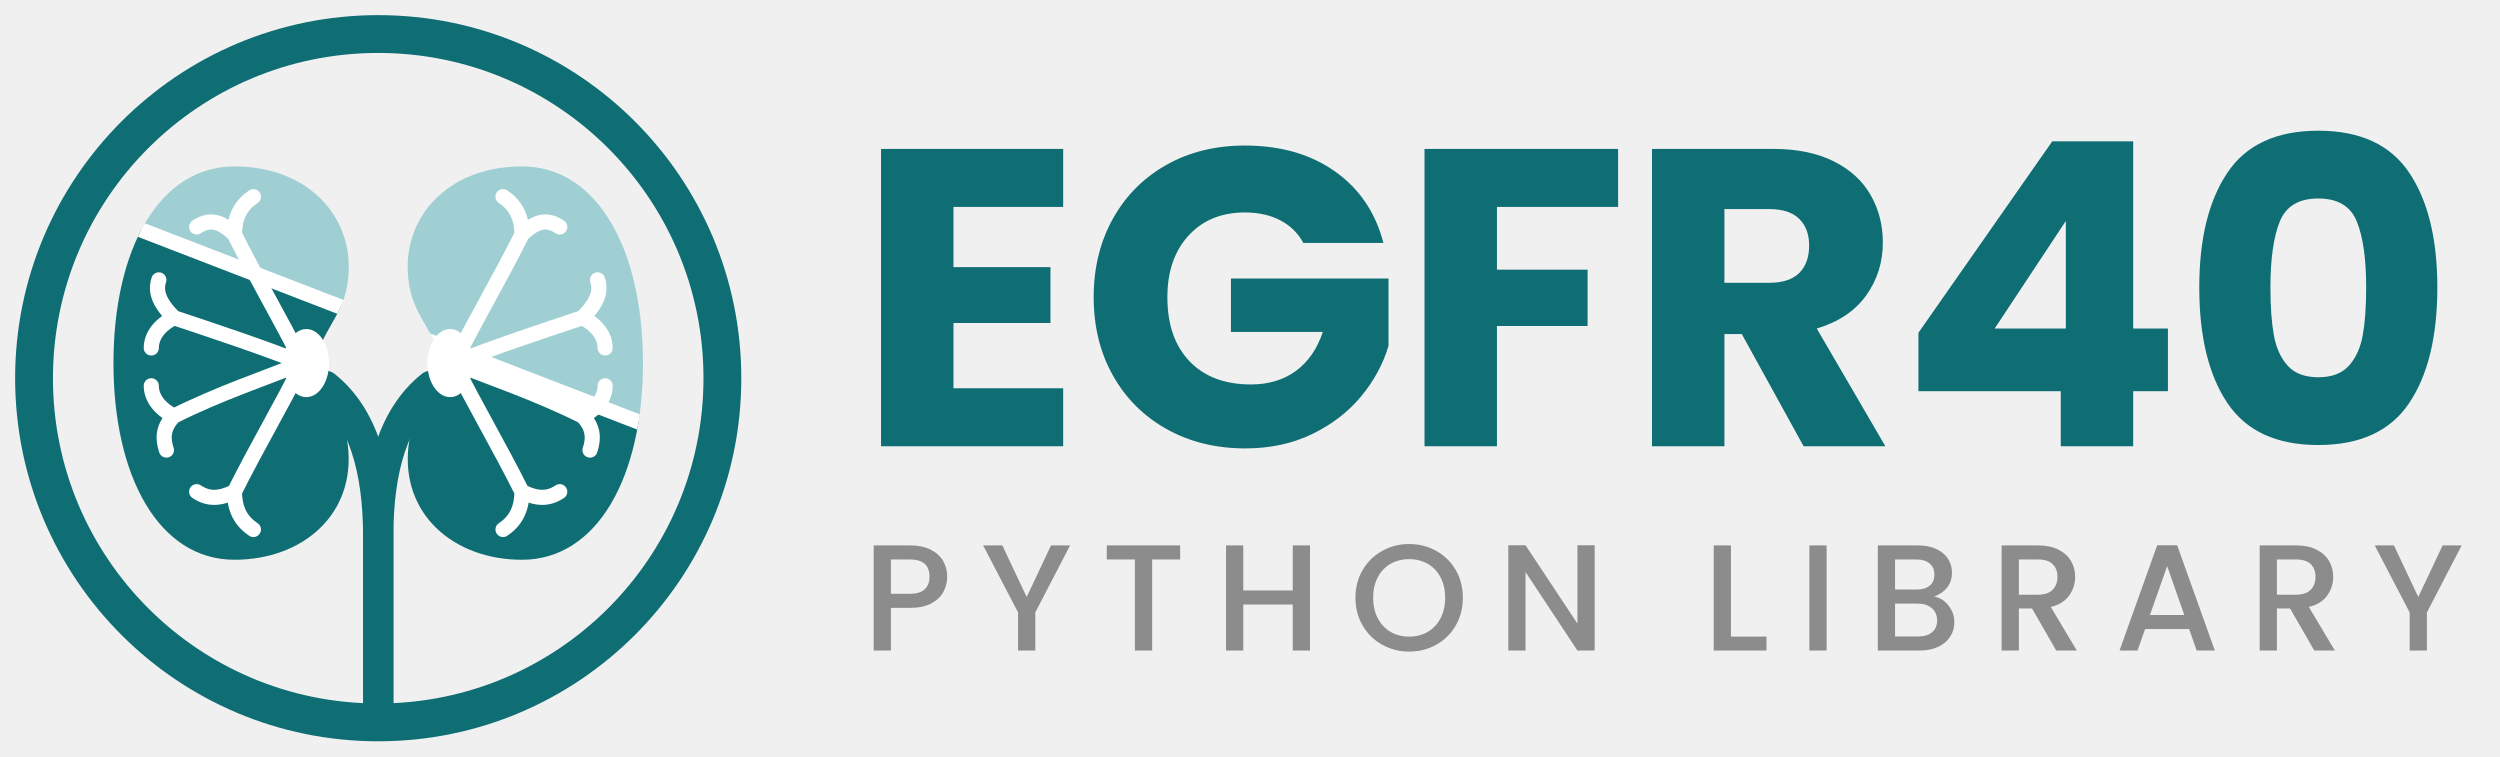
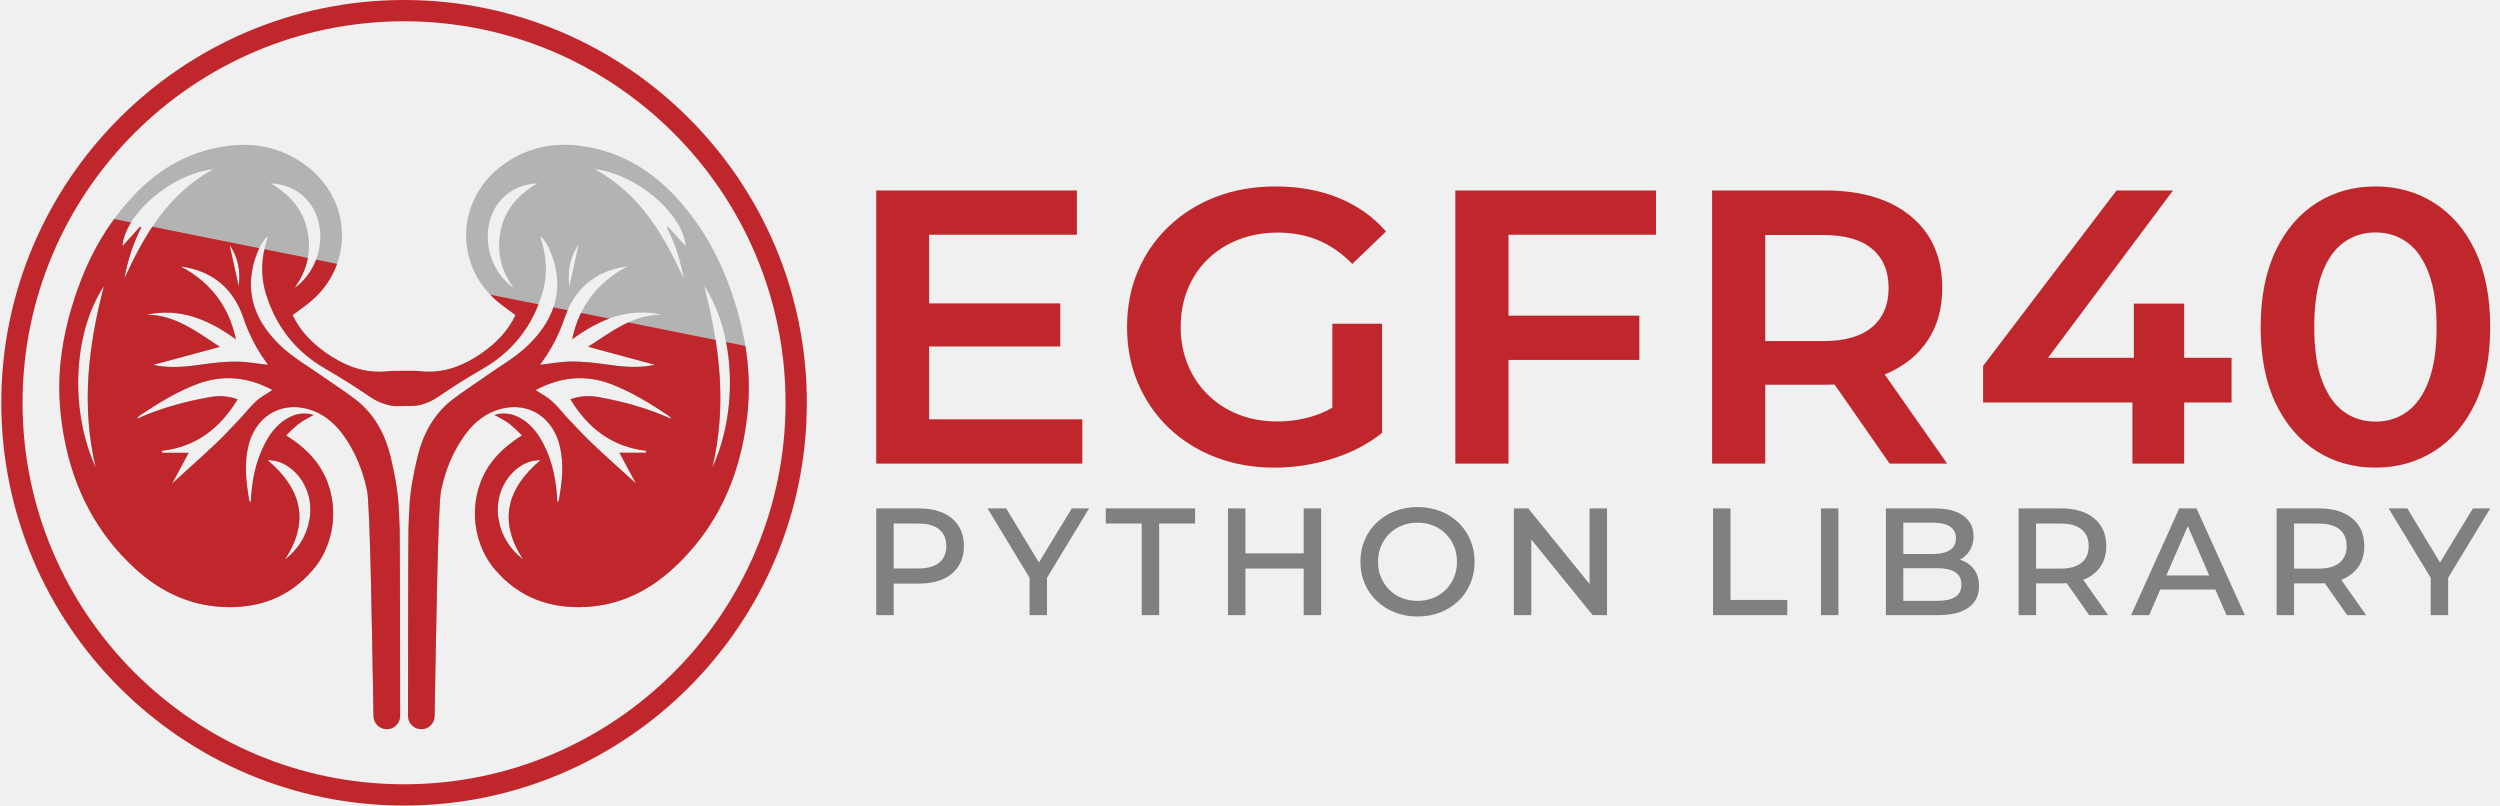
- <svg xmlns="http://www.w3.org/2000/svg" viewBox="0 0 661 200" width="661" height="200" role="img" aria-label="egfr40 Python library">
+ <svg xmlns="http://www.w3.org/2000/svg" viewBox="0 0 1170.29 377.48" width="1170" height="377" role="img" aria-label="egfr40 Python library">
  <defs>
-     <clipPath id="kl">
-       <path d="M62 44C82 44 94 58 92 74C91 84 84 88 84 96C84 104 91 108 92 118C94 136 80 148 62 148C42 148 30 126 30 96C30 66 42 44 62 44Z" />
-       <path d="M62 44C82 44 94 58 92 74C91 84 84 88 84 96C84 104 91 108 92 118C94 136 80 148 62 148C42 148 30 126 30 96C30 66 42 44 62 44Z" transform="matrix(-1 0 0 1 200 0)" />
+     <clipPath id="fnl">
+       <path d="M0 378H378V168.0L0 92.0Z" />
    </clipPath>
  </defs>
-   <circle cx="100" cy="100" r="91" fill="none" stroke="#0E6E74" stroke-width="10" />
-   <path d="M86 102C96 110 100 124 100 142V186" fill="none" stroke="#0E6E74" stroke-width="8" stroke-linecap="round" stroke-linejoin="round" />
-   <g transform="matrix(-1 0 0 1 200 0)">
-     <path d="M86 102C96 110 100 124 100 142V186" fill="none" stroke="#0E6E74" stroke-width="8" stroke-linecap="round" stroke-linejoin="round" />
-   </g>
-   <g clip-path="url(#kl)">
-     <path d="M0 0H200V123.6L0 46.4Z" fill="#9FCFD2" />
-     <path d="M0 200H200V123.6L0 46.4Z" fill="#0E6E74" />
-     <path d="M0 46.4L200 123.6" fill="none" stroke="#FFFFFF" stroke-width="4" />
-   </g>
-   <g fill="none" stroke="#FFFFFF" stroke-width="4" stroke-linecap="round" stroke-linejoin="round">
-     <path d="M80 96C74 84 68 74 62 62M62 62C58 58 55 58 52 60M62 62C62 57 64 54 67 52" />
-     <path d="M80 96C70 92 58 88 46 84M46 84C42 80 41 77 42 74M46 84C42 86 40 89 40 92" />
-     <path d="M80 96C70 100 58 104 46 110M46 110C42 108 40 105 40 102M46 110C43 113 43 116 44 119" />
-     <path d="M80 96C74 108 68 118 62 130M62 130C58 132 55 132 52 130M62 130C62 135 64 138 67 140" />
-   </g>
-   <ellipse cx="81" cy="96" rx="6" ry="9" fill="#FFFFFF" />
-   <g transform="matrix(-1 0 0 1 200 0)">
-     <g fill="none" stroke="#FFFFFF" stroke-width="4" stroke-linecap="round" stroke-linejoin="round">
-       <path d="M80 96C74 84 68 74 62 62M62 62C58 58 55 58 52 60M62 62C62 57 64 54 67 52" />
-       <path d="M80 96C70 92 58 88 46 84M46 84C42 80 41 77 42 74M46 84C42 86 40 89 40 92" />
-       <path d="M80 96C70 100 58 104 46 110M46 110C42 108 40 105 40 102M46 110C43 113 43 116 44 119" />
-       <path d="M80 96C74 108 68 118 62 130M62 130C58 132 55 132 52 130M62 130C62 135 64 138 67 140" />
-     </g>
-     <ellipse cx="81" cy="96" rx="6" ry="9" fill="#FFFFFF" />
-   </g>
-   <path d="M252.096 54.72V70.624H277.744V85.408H252.096V102.656H281.104V118.0H232.944V39.376H281.104V54.72ZM344.608 64.24Q342.48 60.32 338.504 58.248Q334.528 56.176 329.152 56.176Q319.856 56.176 314.256 62.28Q308.656 68.384 308.656 78.576Q308.656 89.44 314.536 95.544Q320.416 101.648 330.72 101.648Q337.776 101.648 342.648 98.064Q347.52 94.48 349.76 87.76H325.456V73.648H367.12V91.456Q364.992 98.624 359.896 104.784Q354.8 110.944 346.96 114.752Q339.12 118.56 329.264 118.56Q317.616 118.56 308.488 113.464Q299.36 108.368 294.264 99.296Q289.168 90.224 289.168 78.576Q289.168 66.928 294.264 57.8Q299.36 48.672 308.432 43.576Q317.504 38.48 329.152 38.48Q343.264 38.48 352.952 45.312Q362.64 52.144 365.776 64.24ZM427.824 39.376V54.72H395.792V71.296H419.76V86.192H395.792V118.0H376.64V39.376ZM476.88 118.0 460.528 88.32H455.936V118.0H436.784V39.376H468.928Q478.224 39.376 484.776 42.624Q491.328 45.872 494.576 51.528Q497.824 57.184 497.824 64.128Q497.824 71.968 493.4 78.128Q488.976 84.288 480.352 86.864L498.496 118.0ZM455.936 74.768H467.808Q473.072 74.768 475.704 72.192Q478.336 69.616 478.336 64.912Q478.336 60.432 475.704 57.856Q473.072 55.28 467.808 55.28H455.936ZM507.232 103.44V87.984L542.624 37.36H564.016V86.864H573.2V103.44H564.016V118.0H544.864V103.44ZM546.208 58.416 527.392 86.864H546.208ZM612.96 34.56Q629.536 34.56 636.984 45.648Q644.432 56.736 644.432 76.0Q644.432 95.488 636.984 106.576Q629.536 117.664 612.96 117.664Q596.384 117.664 588.936 106.576Q581.488 95.488 581.488 76.0Q581.488 56.736 588.936 45.648Q596.384 34.56 612.96 34.56ZM612.96 52.48Q605.232 52.48 602.768 58.584Q600.304 64.688 600.304 76.0Q600.304 83.616 601.2 88.6Q602.096 93.584 604.84 96.664Q607.584 99.744 612.96 99.744Q618.336 99.744 621.08 96.664Q623.824 93.584 624.72 88.6Q625.616 83.616 625.616 76.0Q625.616 64.688 623.152 58.584Q620.688 52.48 612.96 52.48Z" fill="#0E6E74" />
-   <path d="M240.6 160.72H235.56V172.0H231.0V144.2H240.6Q243.8 144.2 246.02 145.3Q248.24 146.4 249.34 148.28Q250.44 150.16 250.44 152.48Q250.44 154.6 249.44 156.48Q248.44 158.36 246.24 159.54Q244.04 160.72 240.6 160.72ZM245.76 152.48Q245.76 147.92 240.6 147.92H235.56V157.0H240.6Q243.2 157.0 244.48 155.82Q245.76 154.64 245.76 152.48ZM282.935 144.2 273.735 161.92V172.0H269.175V161.92L259.935 144.2H265.015L271.455 157.84L277.895 144.2ZM312.03 144.2V147.92H304.63V172.0H300.07V147.92H292.63V144.2ZM346.364 144.2V172.0H341.804V159.84H328.724V172.0H324.164V144.2H328.724V156.12H341.804V144.2ZM358.379 158.04Q358.379 153.96 360.279 150.72Q362.179 147.48 365.439 145.66Q368.699 143.84 372.579 143.84Q376.499 143.84 379.759 145.66Q383.019 147.48 384.899 150.72Q386.779 153.96 386.779 158.04Q386.779 162.12 384.899 165.38Q383.019 168.64 379.759 170.46Q376.499 172.28 372.579 172.28Q368.699 172.28 365.439 170.46Q362.179 168.64 360.279 165.38Q358.379 162.12 358.379 158.04ZM382.099 158.04Q382.099 154.96 380.879 152.64Q379.659 150.32 377.499 149.08Q375.339 147.84 372.579 147.84Q369.819 147.84 367.659 149.08Q365.499 150.32 364.279 152.64Q363.059 154.96 363.059 158.04Q363.059 161.12 364.279 163.46Q365.499 165.8 367.659 167.06Q369.819 168.32 372.579 168.32Q375.339 168.32 377.499 167.06Q379.659 165.8 380.879 163.46Q382.099 161.12 382.099 158.04ZM421.634 172.0H417.074L403.354 151.24V172.0H398.794V144.16H403.354L417.074 164.88V144.16H421.634ZM457.663 168.32H467.063V172.0H453.103V144.2H457.663ZM482.958 144.2V172.0H478.398V144.2ZM516.733 164.52Q516.733 166.64 515.633 168.34Q514.533 170.04 512.453 171.02Q510.373 172.0 507.613 172.0H496.493V144.2H507.093Q509.933 144.2 511.973 145.16Q514.013 146.12 515.053 147.74Q516.093 149.36 516.093 151.36Q516.093 153.76 514.813 155.36Q513.533 156.96 511.373 157.72Q513.613 158.12 515.173 160.08Q516.733 162.04 516.733 164.52ZM501.053 155.88H506.693Q508.933 155.88 510.193 154.86Q511.453 153.84 511.453 151.92Q511.453 150.04 510.193 148.98Q508.933 147.92 506.693 147.92H501.053ZM512.173 164.04Q512.173 162.0 510.773 160.8Q509.373 159.6 507.053 159.6H501.053V168.28H507.213Q509.533 168.28 510.853 167.16Q512.173 166.04 512.173 164.04ZM543.668 172.0 537.268 160.88H533.788V172.0H529.228V144.2H538.828Q542.028 144.2 544.248 145.32Q546.468 146.44 547.568 148.32Q548.668 150.2 548.668 152.52Q548.668 155.24 547.088 157.46Q545.508 159.68 542.228 160.48L549.108 172.0ZM533.788 157.24H538.828Q541.388 157.24 542.688 155.96Q543.988 154.68 543.988 152.52Q543.988 150.36 542.708 149.14Q541.428 147.92 538.828 147.92H533.788ZM578.802 166.32H567.162L565.162 172.0H560.402L570.362 144.16H575.642L585.602 172.0H580.802ZM577.522 162.6 573.002 149.68 568.442 162.6ZM611.897 172.0 605.497 160.88H602.017V172.0H597.457V144.2H607.057Q610.257 144.2 612.477 145.32Q614.697 146.44 615.797 148.32Q616.897 150.2 616.897 152.52Q616.897 155.24 615.317 157.46Q613.737 159.68 610.457 160.48L617.337 172.0ZM602.017 157.24H607.057Q609.617 157.24 610.917 155.96Q612.217 154.68 612.217 152.52Q612.217 150.36 610.937 149.14Q609.657 147.92 607.057 147.92H602.017ZM650.872 144.2 641.672 161.92V172.0H637.112V161.92L627.872 144.2H632.952L639.392 157.84L645.832 144.2Z" fill="#8C8C8C" />
+   <path fill="#B3B3B3" d="M350.12,175.21c-.78-13.88-3.97-27.36-8.69-40.44-4.53-12.56-10.63-24.27-18.82-34.8-11.31-14.56-25.1-25.68-43.37-30.17-15.59-3.81-30.57-2.35-43.87,7.22-22.43,16.15-23.11,46.6-3.53,63.67,2.83,2.47,6,4.59,9.11,6.96-3.39,7.3-8.91,12.94-15.49,17.61-7.64,5.36-15.93,8.99-25.34,8.91-.3,0-.58,0-.88-.02h-.58c-.34-.04-.7-.04-1.04-.08h-.16c-.98-.08-1.93-.16-2.87-.28h-10.14c-.93,0-1.85,.06-2.78,.15s-1.9,.15-2.85,.21h-.58c-.3,.04-.58,.04-.86,.04-9.45,.06-17.73-3.57-25.34-8.93-6.58-4.67-12.12-10.31-15.51-17.61,3.11-2.35,6.28-4.47,9.11-6.94,19.58-17.07,18.88-47.54-3.53-63.67-13.3-9.59-28.28-11.03-43.87-7.22-18.29,4.47-32.06,15.59-43.35,30.15-8.22,10.55-14.32,22.23-18.84,34.8-4.73,13.1-7.92,26.56-8.69,40.44-.58,10.23,.3,20.44,2.23,30.51,4.57,23.69,15.09,44.15,32.9,60.52,11.53,10.61,25.04,17.31,40.96,18.17,16.95,.9,31.47-4.33,42.71-17.55,11.63-13.68,12.56-34.82,2.17-49.43-3.87-5.48-8.89-9.61-14.86-13.42,2.11-1.93,3.93-3.97,6.08-5.54,2.11-1.6,4.57-2.71,6.82-4.03-2.89-.98-6.74-.88-9.79,.38-6.48,2.67-10.45,7.78-13.44,13.82-4.23,8.37-5.82,17.39-6.22,26.84-.32-.46-.68-.74-.74-1.08-1.46-8.28-2.39-16.55-.52-24.89,3.05-13.66,14.26-21.16,27.18-18.05,7.3,1.75,12.9,6.24,17.29,12.22,5.74,7.9,9.35,16.83,11.29,26.3,1.43,6.97,2.39,70.73,3,105.61,.06,3.4,2.83,6.11,6.23,6.11h0c3.44,0,6.24-2.79,6.24-6.23-.01-29.23-.09-83.15-.2-87.13-.1-3.67-.28-7.34-.48-11.01-.42-7.72-1.91-15.45-3.71-23.01-.18-.76-.38-1.5-.58-2.23-.96-3.43-2.15-6.72-3.69-9.83-.28-.54-.56-1.1-.86-1.64-2.77-5.08-6.46-9.63-11.33-13.4-5.08-3.89-10.51-7.32-15.75-11.03-6.54-4.65-13.7-8.67-19.44-14.18-11.51-10.99-17.09-24.29-12.02-40.46,1.26-3.99,3.01-7.72,5.86-10.87,.04,.66-.06,1.24-.24,1.79-2.59,8.26-3.01,16.71-.52,24.93,4.63,15.27,13.76,27.18,27.76,35.27,7.08,4.11,14.04,8.45,20.8,13.1,1.58,1.08,3.21,1.99,4.89,2.69,.28,.14,.56,.26,.86,.36,.82,.32,1.64,.58,2.49,.8,0,0,.62,.24,1.6,.42,.44,.1,.94,.18,1.5,.22h.04c.66,.08,1.38,.08,2.15,.04,2.23,0,5.02-.06,6.74-.1,1.26-.02,2.51-.18,3.71-.48,.34-.1,.68-.2,1-.3,.62-.18,1.18-.38,1.77-.62,.3-.1,.58-.22,.88-.34,1.66-.7,3.29-1.62,4.87-2.69,6.76-4.65,13.72-8.99,20.82-13.1,13.98-8.1,23.13-20,27.74-35.27,2.49-8.22,2.07-16.67-.5-24.93-.2-.56-.3-1.14-.24-1.81,2.83,3.15,4.59,6.9,5.84,10.89,5.06,16.15-.54,29.47-12.02,40.46-5.74,5.48-12.9,9.53-19.44,14.18-5.24,3.71-10.67,7.14-15.73,11.03-4.87,3.75-8.57,8.3-11.33,13.38-.18,.31-.34,.62-.5,.93-.73,1.4-1.4,2.83-1.98,4.31-.78,2.01-1.51,4.1-2.07,6.25-.22,.74-.42,1.48-.58,2.21-1.81,7.56-3.31,15.31-3.73,23.03-.02,.32-.04,.62-.04,.96-.2,3.33-.34,6.7-.42,10.05-.13,4-.21,57.9-.22,87.13,0,3.44,2.79,6.23,6.24,6.23h0c3.4,0,6.18-2.71,6.23-6.11,.61-34.9,1.57-98.66,3-105.63,1.93-9.45,5.54-18.38,11.29-26.28,4.37-5.98,9.97-10.47,17.29-12.22,12.94-3.11,24.13,4.39,27.2,18.05,1.87,8.34,.92,16.61-.56,24.89-.04,.34-.4,.62-.7,1.08-.42-9.47-2.01-18.46-6.22-26.86-3.03-6.02-6.98-11.13-13.44-13.8-3.07-1.26-6.92-1.38-9.81-.38,2.27,1.3,4.71,2.43,6.82,4.01,2.15,1.6,3.99,3.63,6.08,5.56-5.96,3.81-10.97,7.94-14.86,13.42-10.39,14.62-9.45,35.75,2.17,49.43,11.25,13.22,25.76,18.44,42.71,17.55,15.91-.86,29.45-7.56,40.96-18.17,17.81-16.37,28.34-36.83,32.9-60.52,1.93-10.09,2.81-20.28,2.23-30.51ZM44.26,219.07c-11.96-25.76-11.07-62.41,3.87-85.09-7.48,28.45-10.69,56.53-3.87,85.09Zm89.67-.76c8.18,5.18,12.22,15.13,10.51,25.06-1.36,7.78-5.26,13.92-11.51,18.84,11.57-17.77,7.98-33-8.14-46.6,3.83,.04,6.6,1.06,9.13,2.69Zm-22.69-84.21c-1.4-6.34-2.79-12.66-4.27-19.42,4.11,6.14,5.22,12.56,4.27,19.42Zm-53.54-3.59c1.48-8.37,4.03-16.35,7.9-23.95-.18-.1-.38-.22-.54-.32-2.77,3.03-5.52,6.08-8.3,9.11,1.14-15.06,22.95-33.82,42.57-36.05-21.22,11.65-32.24,30.73-41.64,51.21Zm61.66,57.53c-2.83,2.61-5.16,5.72-7.84,8.53-3.71,3.93-7.4,7.88-11.33,11.59-6.12,5.8-12.42,11.41-18.66,17.07-.34,.3-.68,.58-1.44,1.32,2.65-4.99,5.02-9.41,7.72-14.38h-12.32c-.1-.32-.2-.62-.32-.94,16.09-1.73,27.38-10.61,35.57-24.09-3.99-1.56-8.55-1.85-13.04-1.06-11.49,2.05-22.71,5.08-33.42,9.87-.12,.04-.28,0-.76,0,.56-.52,.9-.94,1.32-1.22,8.59-5.7,17.37-11.17,27.04-14.8,12.04-4.53,23.81-3.29,35.19,2.85-2.69,1.79-5.48,3.21-7.72,5.24Zm5.16-17.81c.18,.22,.28,.5,.42,.74-4.99-.56-9.85-1.48-14.74-1.52-5.3-.02-10.63,.54-15.89,1.3-7.16,1.06-14.26,1.81-21.46,.56-.76-.12-1.5-.32-1.62-.36,9.91-2.67,20.34-5.48,31.23-8.41-10.81-6.96-20.78-15-34.34-15.07,15.93-3.41,29.25,2.41,41.83,11.55-3.27-15.47-11.88-26.78-25.96-34.2,.96,.16,1.93,.28,2.91,.48,.98,.2,1.95,.44,2.91,.7,12.12,3.37,19.72,11.37,23.69,23.11,2.59,7.62,6.22,14.68,11.01,21.14Zm1.75-84.29c10.53,.48,18.7,6.66,21.85,16.17,3.89,11.72-.66,25.9-10.73,32.84,6.14-8.45,8.04-17.51,6.02-27.08-2.05-9.73-8.2-16.73-17.15-21.93Zm107.78,21.93c-2.01,9.57-.12,18.62,6.02,27.06-10.05-6.92-14.62-21.12-10.73-32.82,3.15-9.53,11.35-15.69,21.85-16.17-8.93,5.18-15.11,12.2-17.15,21.93Zm10.49,154.32c-6.26-4.91-10.15-11.05-11.51-18.82-1.69-9.93,2.33-19.88,10.51-25.08,2.53-1.62,5.3-2.63,9.13-2.67-16.09,13.58-19.7,28.83-8.14,46.58Zm25.96-147.52c-1.48,6.76-2.87,13.08-4.27,19.42-.96-6.86,.16-13.3,4.27-19.42Zm-17.55,55.55c4.79-6.46,8.41-13.54,11.01-21.14,3.97-11.74,11.57-19.74,23.69-23.11,.96-.26,1.93-.5,2.93-.7,.96-.2,1.93-.32,2.91-.48-14.1,7.42-22.71,18.72-25.98,34.2,12.58-9.13,25.9-14.98,41.83-11.55-13.56,.08-23.53,8.12-34.34,15.05,10.89,2.95,21.32,5.74,31.23,8.43-.12,.04-.86,.24-1.62,.36-7.2,1.26-14.3,.5-21.46-.56-5.24-.76-10.59-1.32-15.89-1.3-4.89,.02-9.75,.96-14.74,1.5,.14-.24,.26-.5,.42-.72Zm60.22,25.72c-10.67-4.79-21.89-7.82-33.4-9.89-4.49-.8-9.05-.48-13.06,1.08,8.22,13.48,19.5,22.35,35.59,24.09-.12,.3-.22,.62-.34,.94h-12.3c2.69,4.97,5.06,9.39,7.72,14.36-.78-.72-1.1-1-1.44-1.3-6.22-5.68-12.54-11.29-18.66-17.07-3.93-3.71-7.62-7.66-11.33-11.59-2.67-2.81-5.01-5.94-7.86-8.53-2.23-2.03-5.01-3.45-7.72-5.24,11.43-6.14,23.19-7.38,35.21-2.87,9.67,3.65,18.44,9.11,27.04,14.82,.42,.28,.76,.7,1.32,1.22-.46,0-.64,.04-.78,0Zm6.6-65.46c-9.39-20.48-20.4-39.56-41.62-51.19,19.58,2.23,41.4,21,42.55,36.03-2.75-3.01-5.52-6.06-8.3-9.09-.16,.1-.36,.2-.54,.32,3.87,7.58,6.42,15.55,7.9,23.93Zm13.44,88.57c6.82-28.55,3.61-56.63-3.85-85.09,14.94,22.67,15.83,59.3,3.85,85.09Z" />
+   <path fill="#c0272d" clip-path="url(#fnl)" d="M350.12,175.21c-.78-13.88-3.97-27.36-8.69-40.44-4.53-12.56-10.63-24.27-18.82-34.8-11.31-14.56-25.1-25.68-43.37-30.17-15.59-3.81-30.57-2.35-43.87,7.22-22.43,16.15-23.11,46.6-3.53,63.67,2.83,2.47,6,4.59,9.11,6.96-3.39,7.3-8.91,12.94-15.49,17.61-7.64,5.36-15.93,8.99-25.34,8.91-.3,0-.58,0-.88-.02h-.58c-.34-.04-.7-.04-1.04-.08h-.16c-.98-.08-1.93-.16-2.87-.28h-10.14c-.93,0-1.85,.06-2.78,.15s-1.9,.15-2.85,.21h-.58c-.3,.04-.58,.04-.86,.04-9.45,.06-17.73-3.57-25.34-8.93-6.58-4.67-12.12-10.31-15.51-17.61,3.11-2.35,6.28-4.47,9.11-6.94,19.58-17.07,18.88-47.54-3.53-63.67-13.3-9.59-28.28-11.03-43.87-7.22-18.29,4.47-32.06,15.59-43.35,30.15-8.22,10.55-14.32,22.23-18.84,34.8-4.73,13.1-7.92,26.56-8.69,40.44-.58,10.23,.3,20.44,2.23,30.51,4.57,23.69,15.09,44.15,32.9,60.52,11.53,10.61,25.04,17.31,40.96,18.17,16.95,.9,31.47-4.33,42.71-17.55,11.63-13.68,12.56-34.82,2.17-49.43-3.87-5.48-8.89-9.61-14.86-13.42,2.11-1.93,3.93-3.97,6.08-5.54,2.11-1.6,4.57-2.71,6.82-4.03-2.89-.98-6.74-.88-9.79,.38-6.48,2.67-10.45,7.78-13.44,13.82-4.23,8.37-5.82,17.39-6.22,26.84-.32-.46-.68-.74-.74-1.08-1.46-8.28-2.39-16.55-.52-24.89,3.05-13.66,14.26-21.16,27.18-18.05,7.3,1.75,12.9,6.24,17.29,12.22,5.74,7.9,9.35,16.83,11.29,26.3,1.43,6.97,2.39,70.73,3,105.61,.06,3.4,2.83,6.11,6.23,6.11h0c3.44,0,6.24-2.79,6.24-6.23-.01-29.23-.09-83.15-.2-87.13-.1-3.67-.28-7.34-.48-11.01-.42-7.72-1.91-15.45-3.71-23.01-.18-.76-.38-1.5-.58-2.23-.96-3.43-2.15-6.72-3.69-9.83-.28-.54-.56-1.1-.86-1.64-2.77-5.08-6.46-9.63-11.33-13.4-5.08-3.89-10.51-7.32-15.75-11.03-6.54-4.65-13.7-8.67-19.44-14.18-11.51-10.99-17.09-24.29-12.02-40.46,1.26-3.99,3.01-7.72,5.86-10.87,.04,.66-.06,1.24-.24,1.79-2.59,8.26-3.01,16.71-.52,24.93,4.63,15.27,13.76,27.18,27.76,35.27,7.08,4.11,14.04,8.45,20.8,13.1,1.58,1.08,3.21,1.99,4.89,2.69,.28,.14,.56,.26,.86,.36,.82,.32,1.64,.58,2.49,.8,0,0,.62,.24,1.6,.42,.44,.1,.94,.18,1.5,.22h.04c.66,.08,1.38,.08,2.15,.04,2.23,0,5.02-.06,6.74-.1,1.26-.02,2.51-.18,3.71-.48,.34-.1,.68-.2,1-.3,.62-.18,1.18-.38,1.77-.62,.3-.1,.58-.22,.88-.34,1.66-.7,3.29-1.62,4.87-2.69,6.76-4.65,13.72-8.99,20.82-13.1,13.98-8.1,23.13-20,27.74-35.27,2.49-8.22,2.07-16.67-.5-24.93-.2-.56-.3-1.14-.24-1.81,2.83,3.15,4.59,6.9,5.84,10.89,5.06,16.15-.54,29.47-12.02,40.46-5.74,5.48-12.9,9.53-19.44,14.18-5.24,3.71-10.67,7.14-15.73,11.03-4.87,3.75-8.57,8.3-11.33,13.38-.18,.31-.34,.62-.5,.93-.73,1.4-1.4,2.83-1.98,4.31-.78,2.01-1.51,4.1-2.07,6.25-.22,.74-.42,1.48-.58,2.21-1.81,7.56-3.31,15.31-3.73,23.03-.02,.32-.04,.62-.04,.96-.2,3.33-.34,6.7-.42,10.05-.13,4-.21,57.9-.22,87.13,0,3.44,2.79,6.23,6.24,6.23h0c3.4,0,6.18-2.71,6.23-6.11,.61-34.9,1.57-98.66,3-105.63,1.93-9.45,5.54-18.38,11.29-26.28,4.37-5.98,9.97-10.47,17.29-12.22,12.94-3.11,24.13,4.39,27.2,18.05,1.87,8.34,.92,16.61-.56,24.89-.04,.34-.4,.62-.7,1.08-.42-9.47-2.01-18.46-6.22-26.86-3.03-6.02-6.98-11.13-13.44-13.8-3.07-1.26-6.92-1.38-9.81-.38,2.27,1.3,4.71,2.43,6.82,4.01,2.15,1.6,3.99,3.63,6.08,5.56-5.96,3.81-10.97,7.94-14.86,13.42-10.39,14.62-9.45,35.75,2.17,49.43,11.25,13.22,25.76,18.44,42.71,17.55,15.91-.86,29.45-7.56,40.96-18.17,17.81-16.37,28.34-36.83,32.9-60.52,1.93-10.09,2.81-20.28,2.23-30.51ZM44.26,219.07c-11.96-25.76-11.07-62.41,3.87-85.09-7.48,28.45-10.69,56.53-3.87,85.09Zm89.67-.76c8.18,5.18,12.22,15.13,10.51,25.06-1.36,7.78-5.26,13.92-11.51,18.84,11.57-17.77,7.98-33-8.14-46.6,3.83,.04,6.6,1.06,9.13,2.69Zm-22.69-84.21c-1.4-6.34-2.79-12.66-4.27-19.42,4.11,6.14,5.22,12.56,4.27,19.42Zm-53.54-3.59c1.48-8.37,4.03-16.35,7.9-23.95-.18-.1-.38-.22-.54-.32-2.77,3.03-5.52,6.08-8.3,9.11,1.14-15.06,22.95-33.82,42.57-36.05-21.22,11.65-32.24,30.73-41.64,51.21Zm61.66,57.53c-2.83,2.61-5.16,5.72-7.84,8.53-3.71,3.93-7.4,7.88-11.33,11.59-6.12,5.8-12.42,11.41-18.66,17.07-.34,.3-.68,.58-1.44,1.32,2.65-4.99,5.02-9.41,7.72-14.38h-12.32c-.1-.32-.2-.62-.32-.94,16.09-1.73,27.38-10.61,35.57-24.09-3.99-1.56-8.55-1.85-13.04-1.06-11.49,2.05-22.71,5.08-33.42,9.87-.12,.04-.28,0-.76,0,.56-.52,.9-.94,1.32-1.22,8.59-5.7,17.37-11.17,27.04-14.8,12.04-4.53,23.81-3.29,35.19,2.85-2.69,1.79-5.48,3.21-7.72,5.24Zm5.16-17.81c.18,.22,.28,.5,.42,.74-4.99-.56-9.85-1.48-14.74-1.52-5.3-.02-10.63,.54-15.89,1.3-7.16,1.06-14.26,1.81-21.46,.56-.76-.12-1.5-.32-1.62-.36,9.91-2.67,20.34-5.48,31.23-8.41-10.81-6.96-20.78-15-34.34-15.07,15.93-3.41,29.25,2.41,41.83,11.55-3.27-15.47-11.88-26.78-25.96-34.2,.96,.16,1.93,.28,2.91,.48,.98,.2,1.95,.44,2.91,.7,12.12,3.37,19.72,11.37,23.69,23.11,2.59,7.62,6.22,14.68,11.01,21.14Zm1.75-84.29c10.53,.48,18.7,6.66,21.85,16.17,3.89,11.72-.66,25.9-10.73,32.84,6.14-8.45,8.04-17.51,6.02-27.08-2.05-9.73-8.2-16.73-17.15-21.93Zm107.78,21.93c-2.01,9.57-.12,18.62,6.02,27.06-10.05-6.92-14.62-21.12-10.73-32.82,3.15-9.53,11.35-15.69,21.85-16.17-8.93,5.18-15.11,12.2-17.15,21.93Zm10.49,154.32c-6.26-4.91-10.15-11.05-11.51-18.82-1.69-9.93,2.33-19.88,10.51-25.08,2.53-1.62,5.3-2.63,9.13-2.67-16.09,13.58-19.7,28.83-8.14,46.58Zm25.96-147.52c-1.48,6.76-2.87,13.08-4.27,19.42-.96-6.86,.16-13.3,4.27-19.42Zm-17.55,55.55c4.79-6.46,8.41-13.54,11.01-21.14,3.97-11.74,11.57-19.74,23.69-23.11,.96-.26,1.93-.5,2.93-.7,.96-.2,1.93-.32,2.91-.48-14.1,7.42-22.71,18.72-25.98,34.2,12.58-9.13,25.9-14.98,41.83-11.55-13.56,.08-23.53,8.12-34.34,15.05,10.89,2.95,21.32,5.74,31.23,8.43-.12,.04-.86,.24-1.62,.36-7.2,1.26-14.3,.5-21.46-.56-5.24-.76-10.59-1.32-15.89-1.3-4.89,.02-9.75,.96-14.74,1.5,.14-.24,.26-.5,.42-.72Zm60.22,25.72c-10.67-4.79-21.89-7.82-33.4-9.89-4.49-.8-9.05-.48-13.06,1.08,8.22,13.48,19.5,22.35,35.59,24.09-.12,.3-.22,.62-.34,.94h-12.3c2.69,4.97,5.06,9.39,7.72,14.36-.78-.72-1.1-1-1.44-1.3-6.22-5.68-12.54-11.29-18.66-17.07-3.93-3.71-7.62-7.66-11.33-11.59-2.67-2.81-5.01-5.94-7.86-8.53-2.23-2.03-5.01-3.45-7.72-5.24,11.43-6.14,23.19-7.38,35.21-2.87,9.67,3.65,18.44,9.11,27.04,14.82,.42,.28,.76,.7,1.32,1.22-.46,0-.64,.04-.78,0Zm6.6-65.46c-9.39-20.48-20.4-39.56-41.62-51.19,19.58,2.23,41.4,21,42.55,36.03-2.75-3.01-5.52-6.06-8.3-9.09-.16,.1-.36,.2-.54,.32,3.87,7.58,6.42,15.55,7.9,23.93Zm13.44,88.57c6.82-28.55,3.61-56.63-3.85-85.09,14.94,22.67,15.83,59.3,3.85,85.09Z" />
+   <path fill="#c0272d" d="M188.74,377.48C84.67,377.48,0,292.81,0,188.74S84.67,0,188.74,0s188.74,84.67,188.74,188.74-84.67,188.74-188.74,188.74Zm0-367.51C90.16,9.97,9.97,90.17,9.97,188.74s80.19,178.77,178.77,178.77,178.77-80.2,178.77-178.77S287.31,9.97,188.74,9.97Z" />
+   <path fill="#c0272d" d="M410.0 217.246V89.246H504.033V109.988H434.789V196.503H506.56V217.246ZM432.909 162.345V142.168H496.237V162.345ZM596.638 219.125Q581.693 219.125 569.067 214.28Q556.441 209.434 547.14 200.549Q537.839 191.663 532.685 179.636Q527.532 167.609 527.532 153.246Q527.532 138.883 532.685 126.855Q537.839 114.828 547.231 105.943Q556.624 97.057 569.283 92.212Q581.942 87.366 597.104 87.366Q613.431 87.366 626.615 92.72Q639.8 98.074 648.893 108.465L633.088 123.669Q625.708 116.123 617.099 112.557Q608.49 108.991 598.252 108.991Q588.281 108.991 579.906 112.232Q571.531 115.472 565.416 121.397Q559.301 127.321 555.986 135.414Q552.67 143.507 552.67 153.246Q552.67 162.768 555.986 170.878Q559.301 178.988 565.416 184.987Q571.531 190.986 579.798 194.243Q588.065 197.5 598.002 197.5Q607.409 197.5 616.151 194.508Q624.892 191.517 632.905 184.436L647.029 202.851Q636.97 210.863 623.62 214.994Q610.269 219.125 596.638 219.125ZM647.029 202.851 623.74 199.607V151.714H647.029ZM681.36 217.246V89.246H775.393V109.988H706.282V217.246ZM704.253 168.664V147.921H767.597V168.664ZM801.68 217.246V89.246H854.451Q880.304 89.246 894.917 101.407Q909.53 113.568 909.53 134.979Q909.53 149.044 902.921 159.218Q896.313 169.392 884.06 174.836Q871.808 180.281 854.785 180.281H815.472L826.602 169.119V217.246ZM884.873 217.246 852.524 170.767H879.26L911.824 217.246ZM826.602 171.781 815.472 159.837H853.686Q868.922 159.837 876.657 153.273Q884.391 146.71 884.391 134.979Q884.391 123.099 876.657 116.611Q868.922 110.122 853.686 110.122H815.472L826.602 98.028ZM928.671 188.578V171.461L991.199 89.246H1017.667L956.254 171.461L943.761 167.668H1045.111V188.578ZM998.635 217.246V188.578L999.317 167.668V142.274H1022.875V217.246ZM1112.513 219.125Q1097.151 219.125 1084.974 211.412Q1072.796 203.698 1065.764 189.003Q1058.732 174.308 1058.732 153.246Q1058.732 132.184 1065.764 117.488Q1072.796 102.793 1084.974 95.079Q1097.151 87.366 1112.513 87.366Q1127.875 87.366 1140.053 95.079Q1152.23 102.793 1159.262 117.488Q1166.294 132.184 1166.294 153.246Q1166.294 174.308 1159.262 189.003Q1152.23 203.698 1140.053 211.412Q1127.875 219.125 1112.513 219.125ZM1112.513 197.567Q1121.053 197.567 1127.482 192.848Q1133.912 188.129 1137.55 178.307Q1141.189 168.486 1141.189 153.246Q1141.189 137.972 1137.55 128.167Q1133.912 118.363 1127.482 113.644Q1121.053 108.925 1112.513 108.925Q1104.123 108.925 1097.619 113.644Q1091.114 118.363 1087.476 128.167Q1083.837 137.972 1083.837 153.246Q1083.837 168.486 1087.476 178.307Q1091.114 188.129 1097.619 192.848Q1104.123 197.567 1112.513 197.567Z" />
+   <path fill="#808080" d="M410.0 288.234V238.246H430.013Q436.585 238.246 441.3 240.353Q446.015 242.461 448.551 246.425Q451.087 250.39 451.087 255.89Q451.087 261.319 448.551 265.283Q446.015 269.248 441.3 271.355Q436.585 273.463 430.013 273.463H414.52L418.179 269.592V288.234ZM418.179 270.453 414.52 266.367H429.724Q436.21 266.367 439.523 263.623Q442.837 260.879 442.837 255.89Q442.837 250.83 439.523 248.085Q436.21 245.341 429.724 245.341H414.52L418.179 241.255ZM481.844 288.234V268.799L483.709 273.82L462.138 238.246H470.889L488.661 267.582H483.781L501.624 238.246H509.729L488.158 273.82L490.023 268.799V288.234ZM534.404 288.234V245.341H517.56V238.246H559.427V245.341H542.583V288.234ZM610.298 288.234V238.246H618.477V288.234ZM574.82 288.234V238.246H582.999V288.234ZM582.283 266.397V259.298H610.943V266.397ZM663.687 288.879Q657.916 288.879 653.008 286.951Q648.099 285.023 644.492 281.559Q640.885 278.095 638.885 273.435Q636.885 268.774 636.885 263.24Q636.885 257.705 638.885 253.045Q640.885 248.385 644.501 244.911Q648.118 241.437 653.001 239.519Q657.885 237.601 663.671 237.601Q669.457 237.601 674.32 239.506Q679.184 241.411 682.785 244.862Q686.386 248.314 688.386 252.999Q690.386 257.683 690.386 263.247Q690.386 268.81 688.386 273.488Q686.386 278.166 682.785 281.618Q679.184 285.069 674.32 286.974Q669.457 288.879 663.687 288.879ZM663.671 281.568Q667.663 281.568 671.019 280.202Q674.375 278.837 676.865 276.352Q679.355 273.867 680.745 270.529Q682.135 267.192 682.135 263.219Q682.135 259.246 680.753 255.935Q679.371 252.625 676.877 250.136Q674.384 247.647 671.024 246.28Q667.663 244.912 663.671 244.912Q659.679 244.912 656.302 246.282Q652.925 247.652 650.419 250.145Q647.914 252.638 646.525 255.954Q645.136 259.27 645.136 263.217Q645.136 267.163 646.521 270.501Q647.907 273.839 650.407 276.349Q652.907 278.858 656.293 280.213Q659.679 281.568 663.671 281.568ZM708.789 288.234V238.246H715.533L747.711 277.911H744.27V238.246H752.447V288.234H745.703L713.526 248.569H716.966V288.234ZM802.125 288.234V238.246H810.304V281.139H836.923V288.234ZM852.685 288.234V238.246H860.864V288.234ZM883.107 288.234V238.246H906.047Q914.837 238.246 919.516 241.746Q924.195 245.246 924.195 251.243Q924.195 255.241 922.372 258.063Q920.55 260.884 917.582 262.385Q914.614 263.885 911.247 263.885L912.533 261.522Q916.54 261.522 919.758 263.022Q922.976 264.523 924.87 267.451Q926.765 270.38 926.765 274.665Q926.765 281.092 921.906 284.663Q917.048 288.234 907.475 288.234ZM891.285 281.571H907.042Q912.6 281.571 915.557 279.753Q918.514 277.936 918.514 273.946Q918.514 269.956 915.557 268.103Q912.6 266.25 907.042 266.25H890.64V259.589H905.184Q910.316 259.589 913.13 257.771Q915.944 255.954 915.944 252.249Q915.944 248.544 913.13 246.726Q910.316 244.909 905.184 244.909H891.285ZM945.307 288.234V238.246H965.317Q975.108 238.246 980.751 242.925Q986.395 247.604 986.395 255.89Q986.395 261.319 983.858 265.247Q981.322 269.176 976.607 271.283Q971.892 273.39 965.32 273.39H949.827L953.486 269.592V288.234ZM978.358 288.234 965.648 270.095H974.471L987.252 288.234ZM953.486 270.453 949.827 266.438H965.031Q971.517 266.438 974.83 263.659Q978.144 260.879 978.144 255.89Q978.144 250.83 974.83 248.085Q971.517 245.341 965.031 245.341H949.827L953.486 241.255ZM998.018 288.234 1020.581 238.246H1028.688L1051.322 288.234H1042.714L1022.949 242.76H1026.248L1006.482 288.234ZM1008.029 276.251 1010.252 269.657H1037.797L1040.091 276.251ZM1066.208 288.234V238.246H1086.219Q1096.009 238.246 1101.653 242.925Q1107.296 247.604 1107.296 255.89Q1107.296 261.319 1104.759 265.247Q1102.223 269.176 1097.508 271.283Q1092.793 273.39 1086.222 273.39H1070.729L1074.387 269.592V288.234ZM1099.259 288.234 1086.549 270.095H1095.372L1108.154 288.234ZM1074.387 270.453 1070.729 266.438H1085.933Q1092.418 266.438 1095.732 263.659Q1099.045 260.879 1099.045 255.89Q1099.045 250.83 1095.732 248.085Q1092.418 245.341 1085.933 245.341H1070.729L1074.387 241.255ZM1138.41 288.234V268.799L1140.275 273.82L1118.703 238.246H1127.455L1145.226 267.582H1140.346L1158.189 238.246H1166.294L1144.724 273.82L1146.588 268.799V288.234Z" />
</svg>
